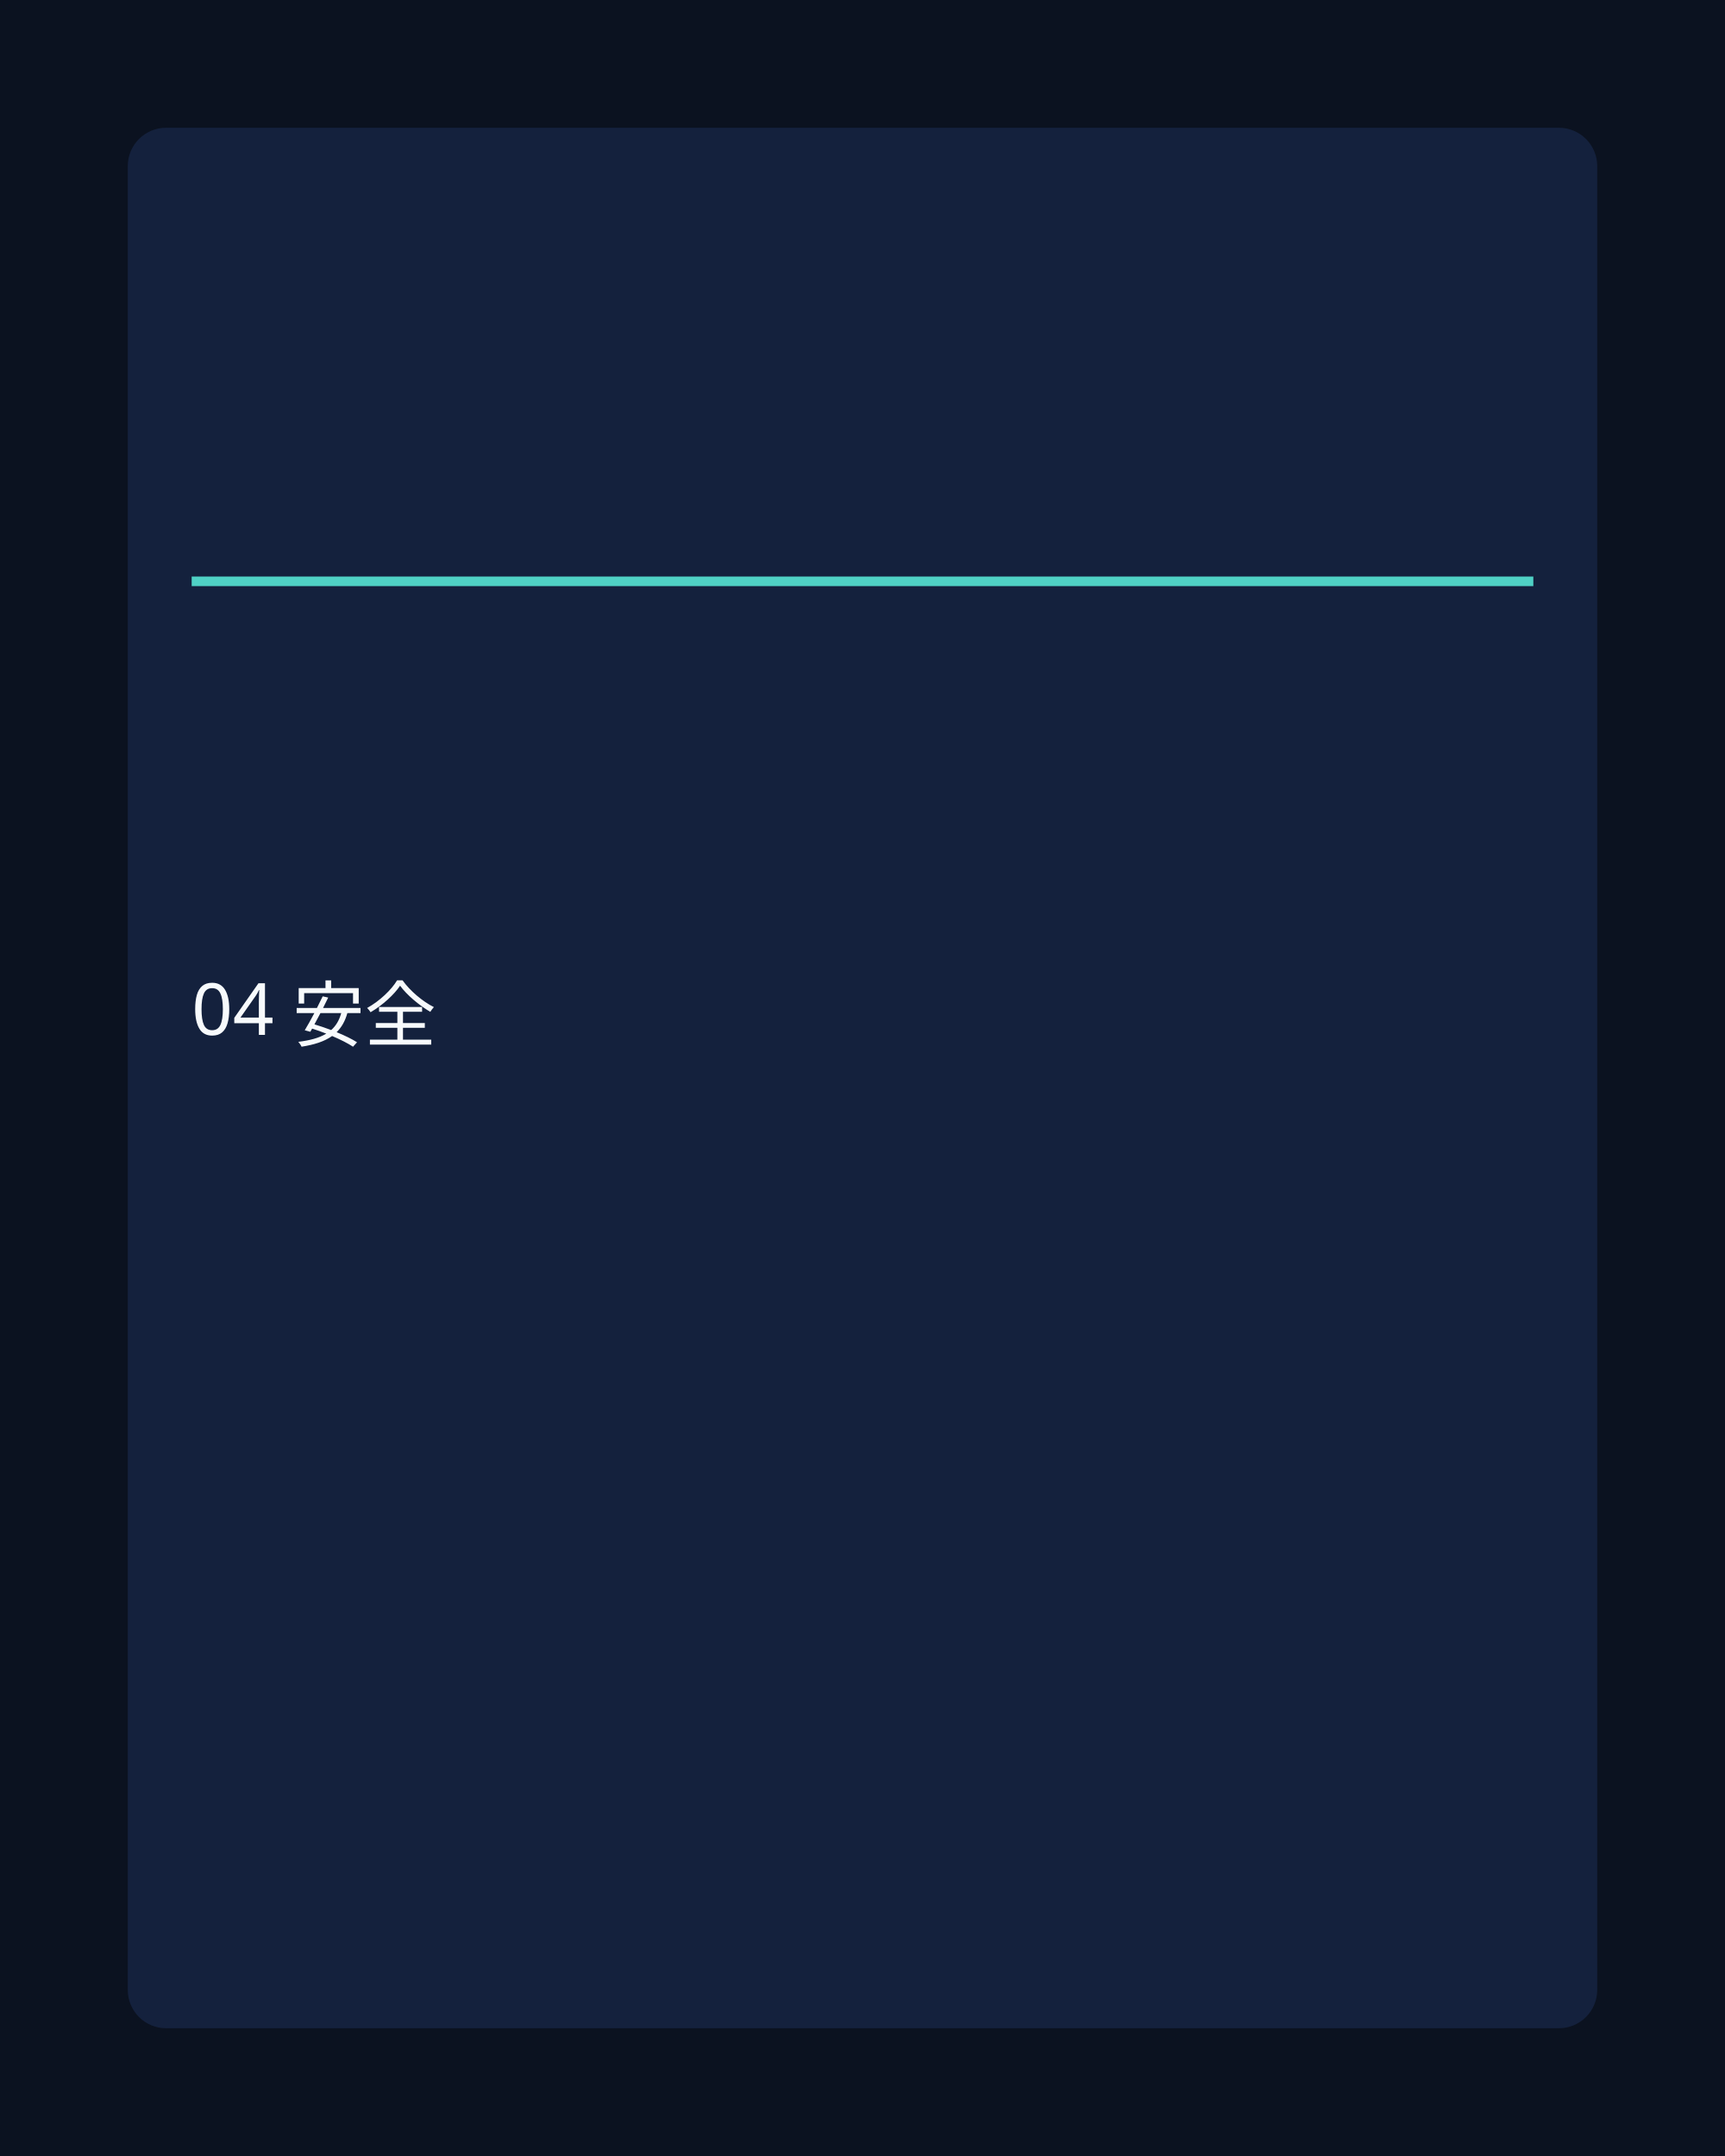
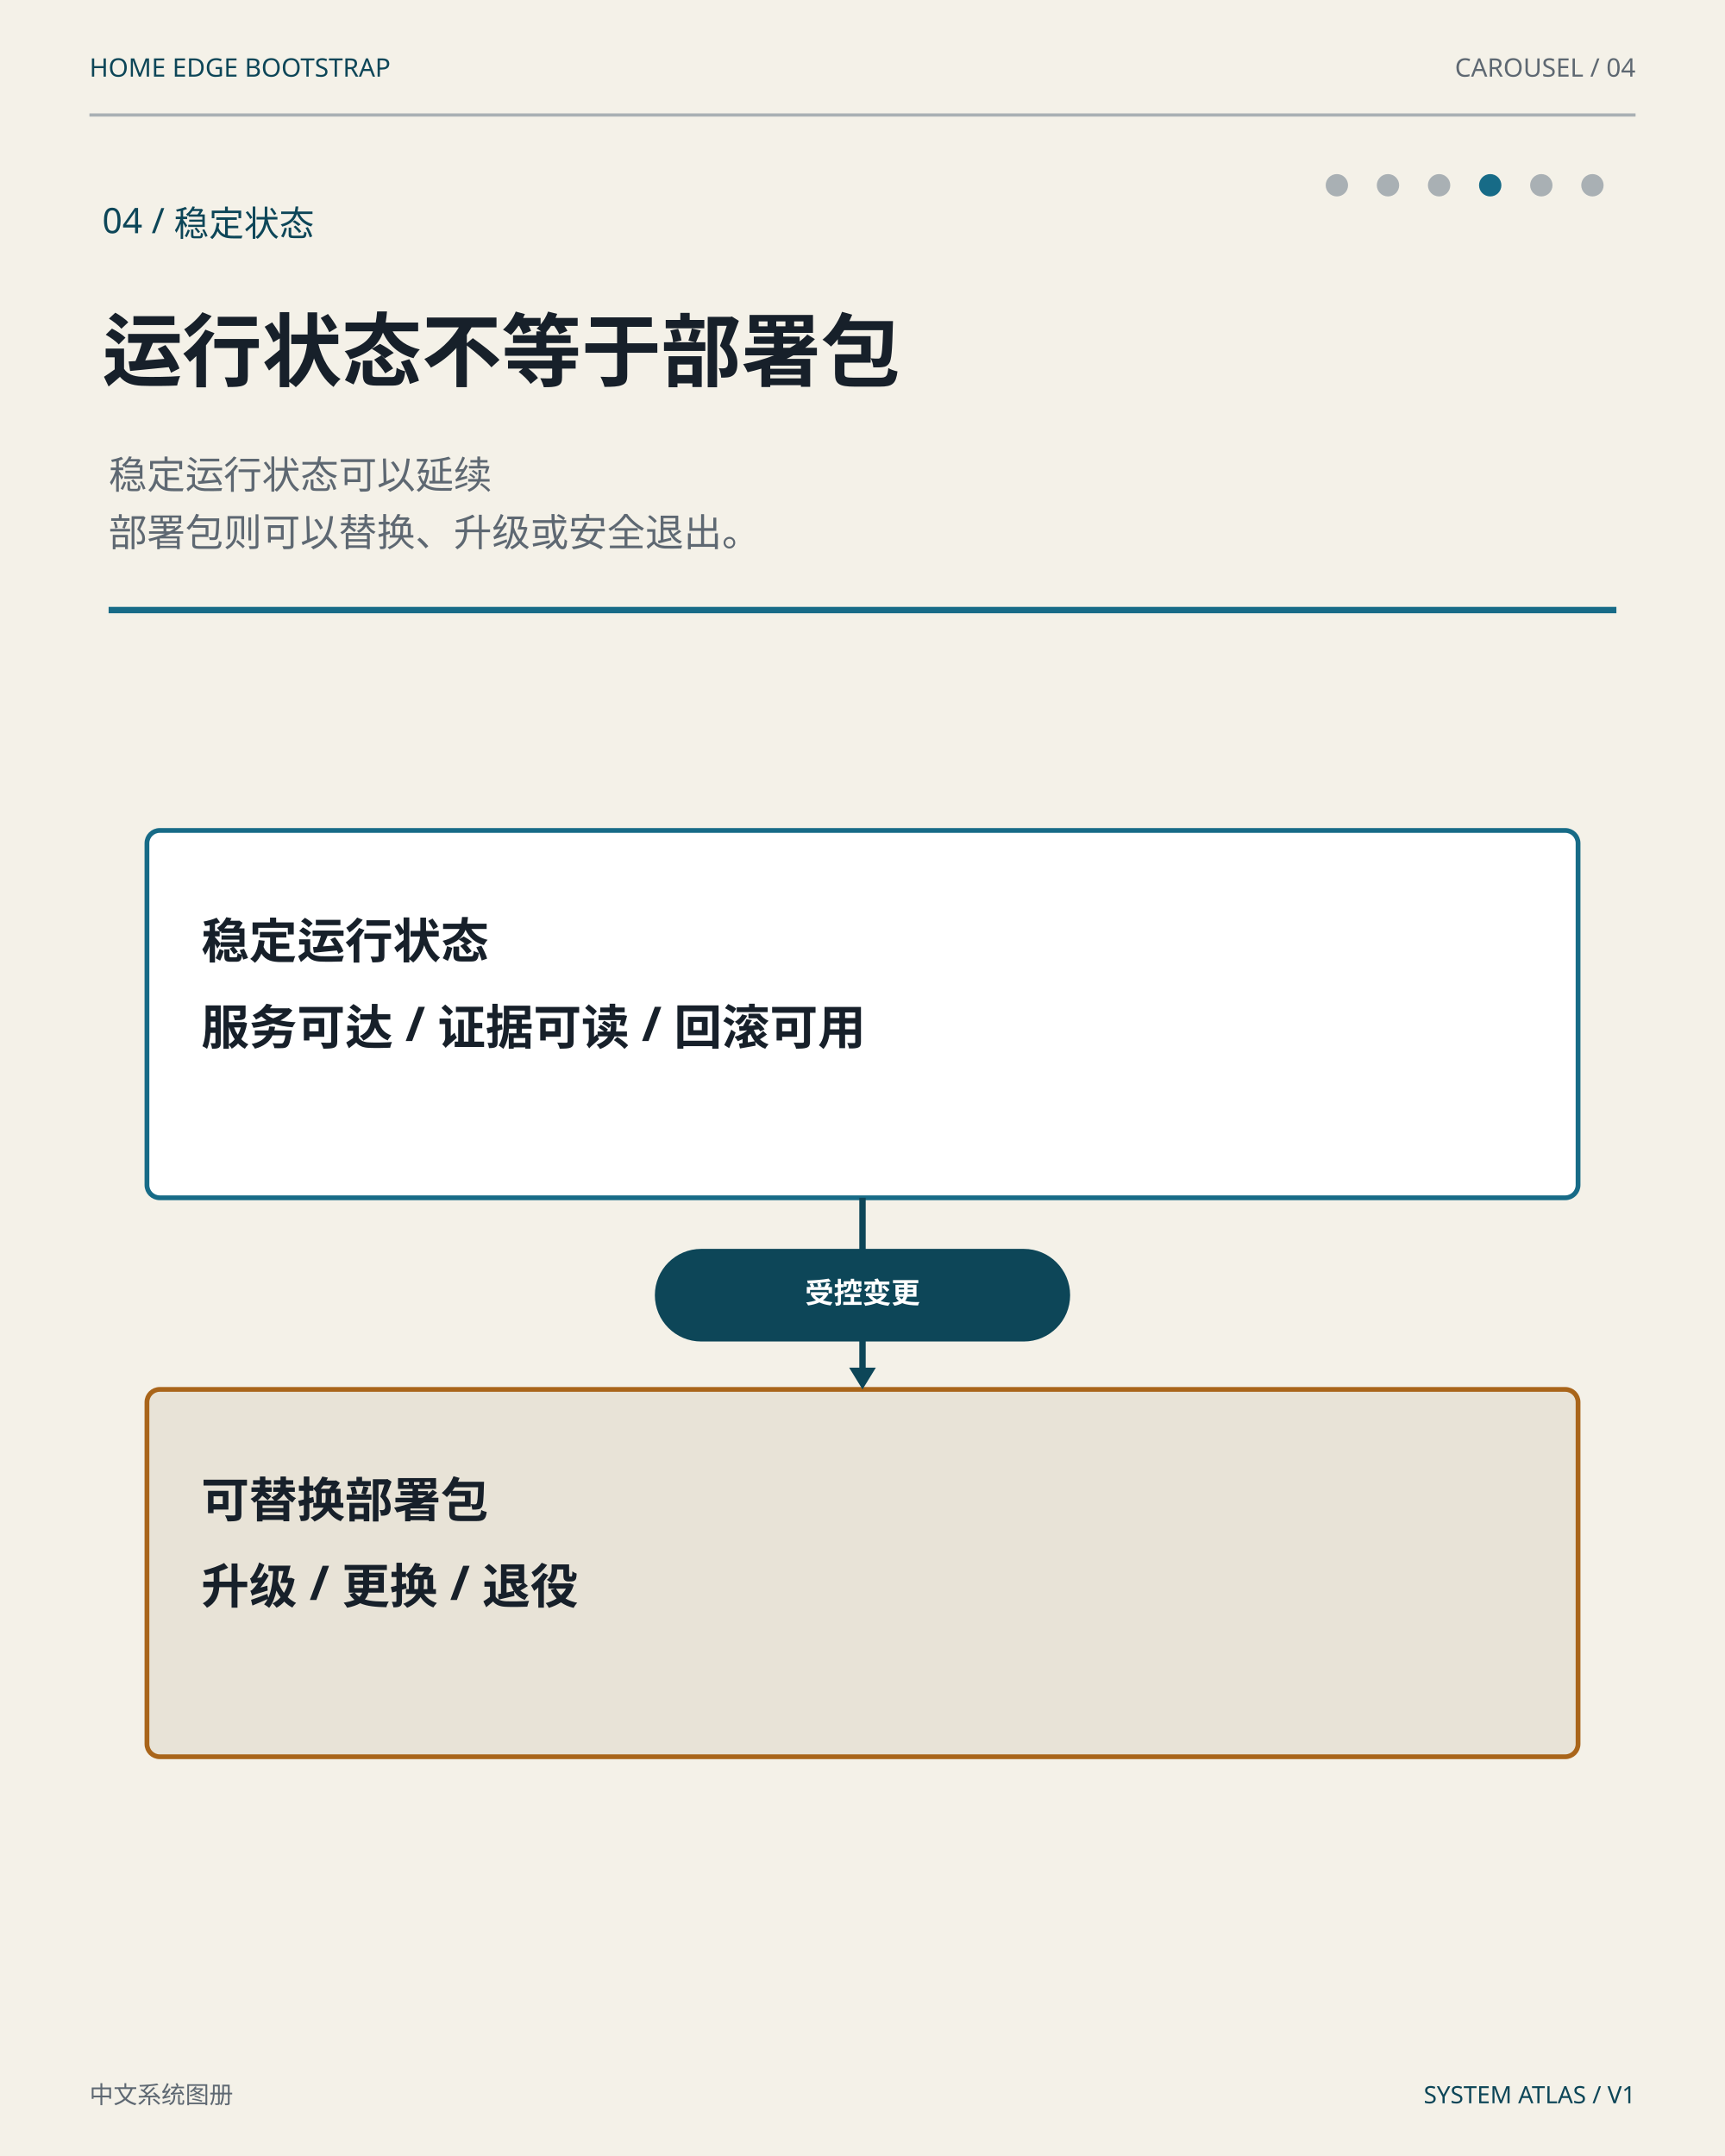
- <svg xmlns="http://www.w3.org/2000/svg" viewBox="0 0 1080 1350" role="img" aria-label="中文轮播第四页：说明自动化权限与回滚边界。">
-   <rect width="1080" height="1350" fill="#0B1220" />
-   <rect x="80" y="80" width="920" height="1190" rx="24" fill="#14213D" />
-   <path d="M120 364 H960" stroke="#4FD1C5" stroke-width="6" />
-   <text x="120" y="648" fill="#F7FAFC" font-family="sans-serif" font-size="45">04 安全</text>
+ <svg xmlns="http://www.w3.org/2000/svg" viewBox="0 0 1080 1350" role="img" data-asset-id="zh-CN-carousel-04" data-visual-system="system-atlas/v1">
+   <g id="background">
+     <rect width="1080" height="1350" fill="#F4F1E8" />
+   </g>
+   <g id="content">
+     <text x="56" y="48" fill="#0D4658" font-family="Microsoft YaHei UI" font-size="16" font-weight="400" text-anchor="start">HOME EDGE BOOTSTRAP</text>
+     <text x="1024" y="48" fill="#5E6872" font-family="Microsoft YaHei UI" font-size="16" font-weight="400" text-anchor="end">CAROUSEL / 04</text>
+     <line x1="56" y1="72" x2="1024" y2="72" stroke="#A9B0B4" stroke-width="2" />
+     <text x="56" y="1317" fill="#5E6872" font-family="Microsoft YaHei UI" font-size="15" font-weight="400" text-anchor="start">中文系统图册</text>
+     <text x="1024" y="1317" fill="#0D4658" font-family="Microsoft YaHei UI" font-size="15" font-weight="400" text-anchor="end">SYSTEM ATLAS / V1</text>
+     <text x="64" y="146" fill="#0D4658" font-family="Microsoft YaHei UI" font-size="22" font-weight="400" text-anchor="start">04 / 稳定状态</text>
+     <text x="64" y="238" fill="#17202A" font-family="Microsoft YaHei UI" font-size="50" font-weight="700" text-anchor="start">运行状态不等于部署包</text>
+     <text x="68" y="306" fill="#5E6872" font-family="Microsoft YaHei UI" font-size="24" font-weight="400" text-anchor="start">稳定运行状态可以延续</text>
+     <text x="68" y="342" fill="#5E6872" font-family="Microsoft YaHei UI" font-size="24" font-weight="400" text-anchor="start">部署包则可以替换、升级或安全退出。</text>
+     <line x1="68" y1="382" x2="1012" y2="382" stroke="#176B87" stroke-width="4" />
+     <circle cx="837" cy="116" r="7" fill="#A9B0B4" />
+     <circle cx="869" cy="116" r="7" fill="#A9B0B4" />
+     <circle cx="901" cy="116" r="7" fill="#A9B0B4" />
+     <circle cx="933" cy="116" r="7" fill="#176B87" />
+     <circle cx="965" cy="116" r="7" fill="#A9B0B4" />
+     <circle cx="997" cy="116" r="7" fill="#A9B0B4" />
+     <g id="page-diagram">
+       <rect x="92" y="520" width="896" height="230" fill="#FFFFFF" stroke="#176B87" stroke-width="3" rx="8" />
+       <text x="126" y="600" fill="#17202A" font-family="Microsoft YaHei UI" font-size="30" font-weight="700" text-anchor="start">稳定运行状态</text>
+       <text x="126" y="654" fill="#17202A" font-family="Microsoft YaHei UI" font-size="30" font-weight="700" text-anchor="start">服务可达 / 证据可读 / 回滚可用</text>
+       <rect x="92" y="870" width="896" height="230" fill="#E8E3D7" stroke="#A9651A" stroke-width="3" rx="8" />
+       <text x="126" y="950" fill="#17202A" font-family="Microsoft YaHei UI" font-size="30" font-weight="700" text-anchor="start">可替换部署包</text>
+       <text x="126" y="1004" fill="#17202A" font-family="Microsoft YaHei UI" font-size="30" font-weight="700" text-anchor="start">升级 / 更换 / 退役</text>
+       <line x1="540" y1="750" x2="540" y2="861.2" stroke="#0D4658" stroke-width="4" />
+       <polygon points="540,870 531.637,856.36 548.363,856.36" fill="#0D4658" />
+       <rect x="410" y="782" width="260" height="58" fill="#0D4658" rx="29" />
+       <text x="540" y="816" fill="#FFFFFF" font-family="Microsoft YaHei UI" font-size="18" font-weight="700" text-anchor="middle">受控变更</text>
+     </g>
+   </g>
</svg>
